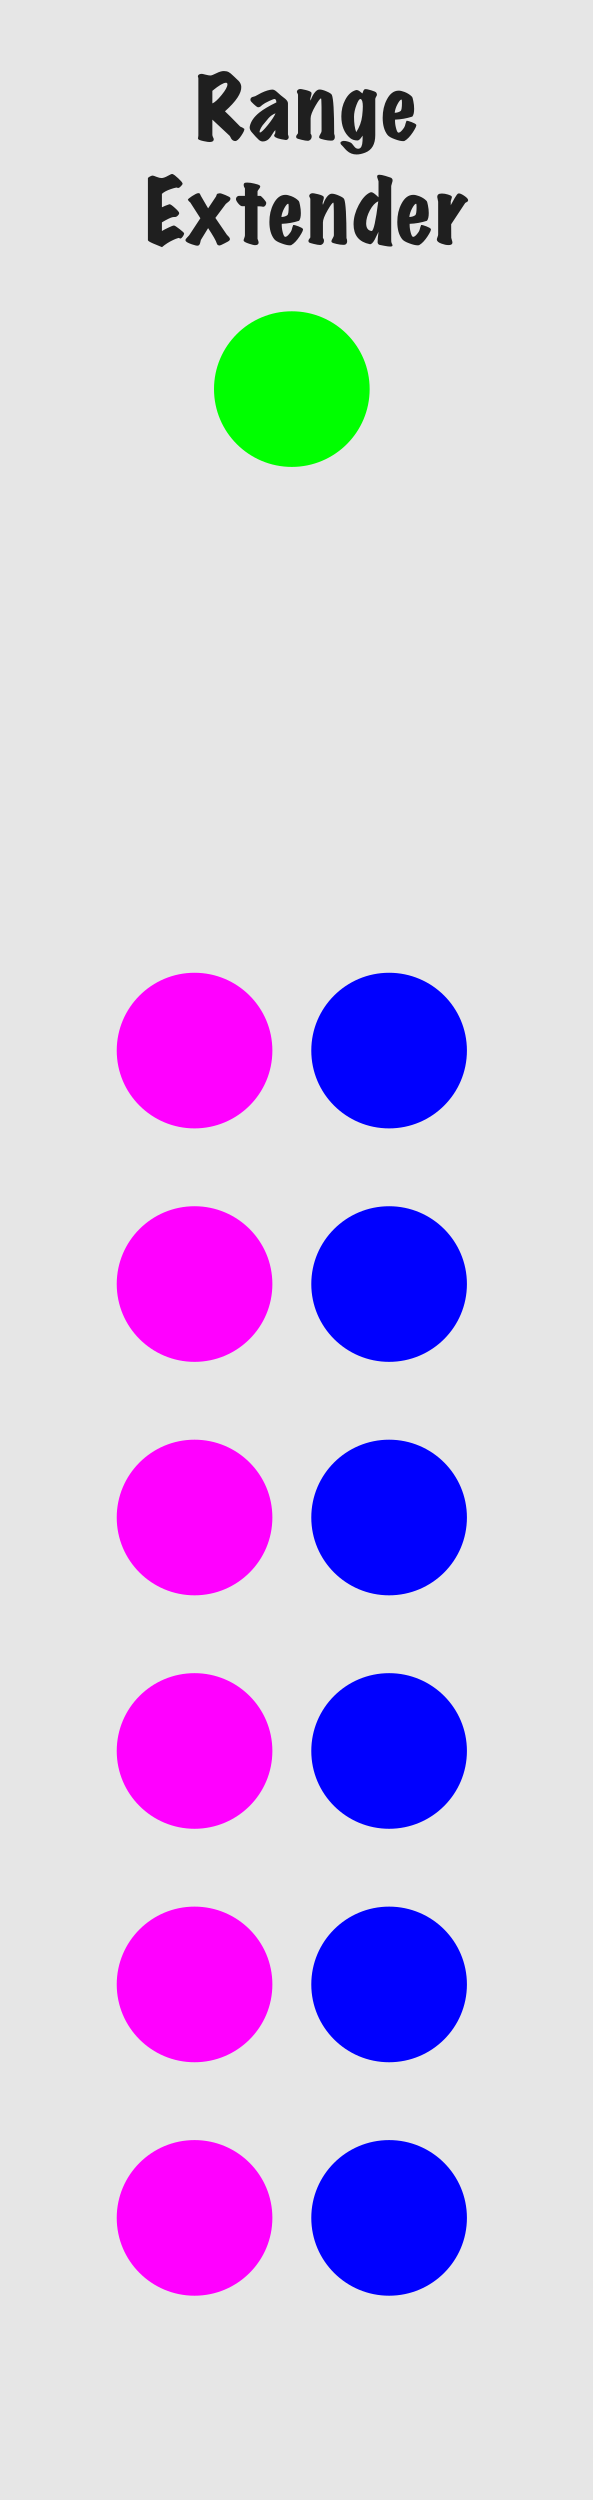
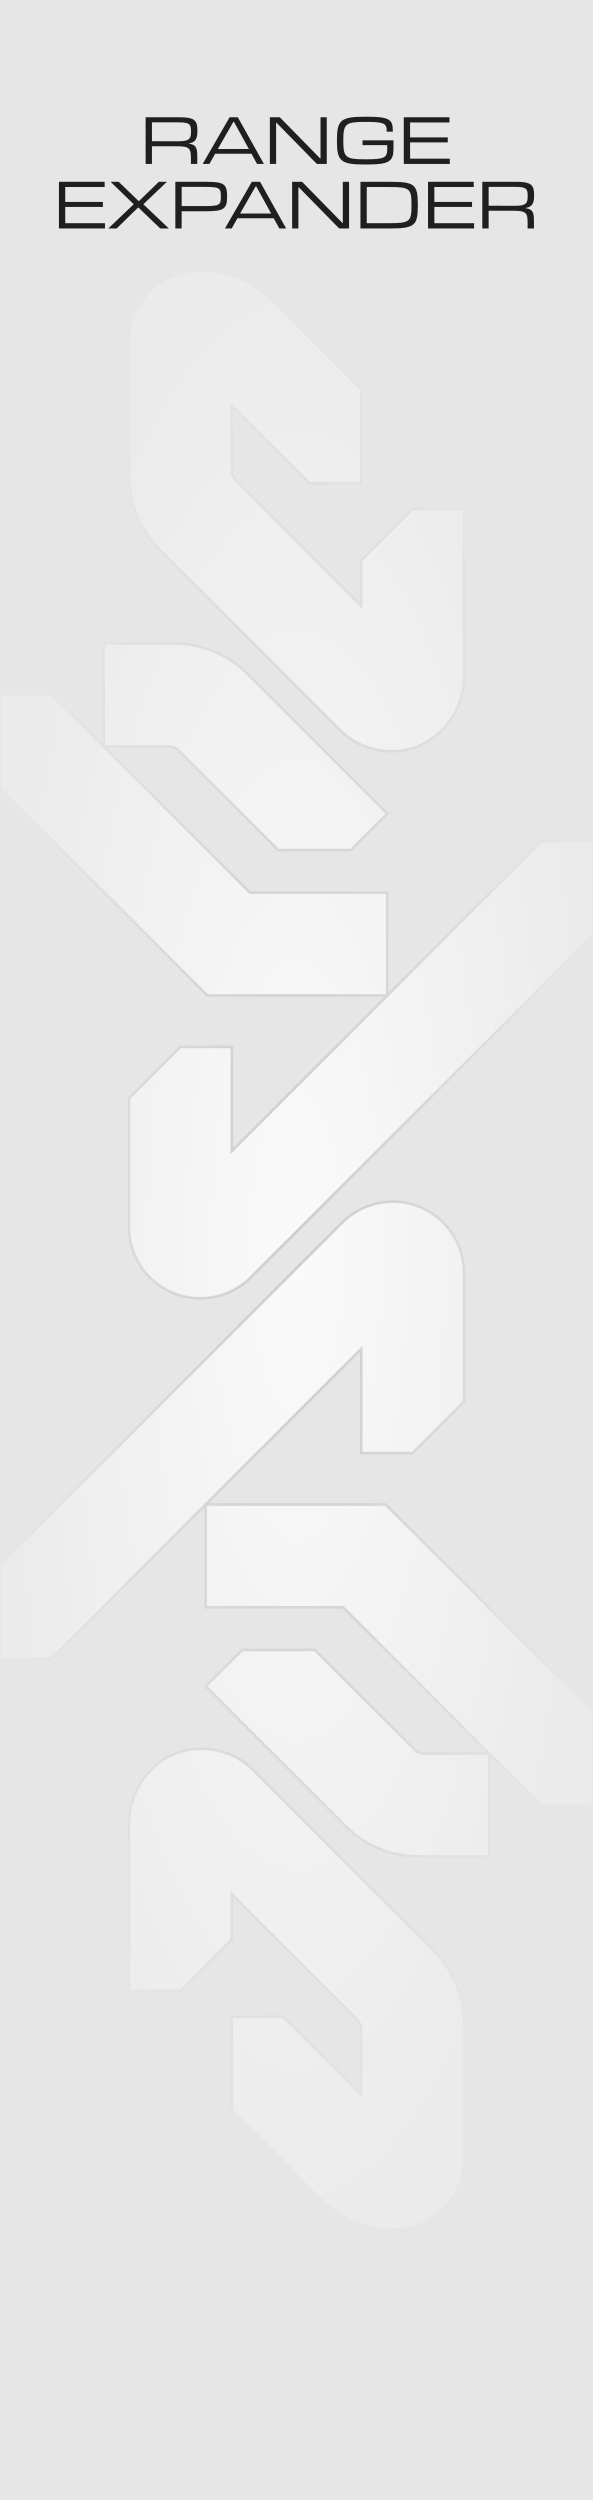
- <svg xmlns="http://www.w3.org/2000/svg" width="30.48mm" height="128.5mm" viewBox="0 0 30.48 128.5" version="1.1" id="svg8">
+ <svg xmlns="http://www.w3.org/2000/svg" xmlns:xlink="http://www.w3.org/1999/xlink" width="30.48mm" height="128.5mm" viewBox="0 0 30.48 128.5" version="1.1" id="svg8">
  <defs id="defs2">
+     <linearGradient id="linearGradient14">
+       <stop style="stop-color:#CCCCCC;" offset="0" id="stop14" />
+       <stop style="stop-color:#E6E6E6;" offset="1" id="stop15" />
+     </linearGradient>
+     <linearGradient id="linearGradient11">
+       <stop style="stop-color:#FAFAFA;" offset="0" id="stop11" />
+       <stop style="stop-color:#EBEBEB;" offset="1" id="stop12" />
+     </linearGradient>
    <rect x="7.071" y="23.234" width="115.157" height="51.518" id="rect1" />
    <rect x="7.071" y="23.234" width="115.157" height="51.518" id="rect2" />
+     <radialGradient xlink:href="#linearGradient11" id="radialGradient12" cx="375" cy="113.53" fx="375" fy="113.53" r="375.5" gradientTransform="matrix(1,0,0,0.3036751,0,79.05377)" gradientUnits="userSpaceOnUse" />
+     <radialGradient xlink:href="#linearGradient14" id="radialGradient15" cx="375" cy="113.53" fx="375" fy="113.53" r="375.5" gradientTransform="matrix(1,0,0,0.3036751,0,79.05377)" gradientUnits="userSpaceOnUse" />
  </defs>
  <g id="layer1" transform="translate(0,-168.5)">
    <rect style="display:inline;opacity:1;vector-effect:none;fill:#e6e6e6;fill-opacity:1;fill-rule:evenodd;stroke:none;stroke-width:0.649;stroke-linecap:butt;stroke-linejoin:miter;stroke-miterlimit:4;stroke-dasharray:none;stroke-dashoffset:0;stroke-opacity:1;paint-order:normal" id="rect420" width="30.48" height="128.5" x="5.9211732e-17" y="168.5" />
-     <path style="font-weight:bold;font-size:16px;font-family:'Marker Felt';-inkscape-font-specification:'Marker Felt Bold';text-align:center;text-anchor:middle;white-space:pre;shape-padding:1.01;fill:#1f1f1f;fill-opacity:1" d="m 52.497,37.14 q 0.144,0.272 -0.576,1.344 -0.704,1.056 -1.184,1.04 -0.512,-0.016 -0.816,-0.544 -0.048,-0.16 -0.24,-0.464 l -3.376,-3.152 v 2.96 q 0,0.176 0.128,0.448 0.144,0.272 0.144,0.4 0,0.48 -0.624,0.528 -0.48,0.048 -1.424,-0.176 -1.024,-0.224 -1.024,-0.48 0,-0.08 0.032,-0.208 0.048,-0.144 0.048,-0.352 v -11.168 q 0,-0.112 -0.048,-0.192 -0.048,-0.096 -0.048,-0.144 0.016,-0.432 0.64,-0.512 0.192,-0.032 0.864,0.16 0.688,0.176 0.976,0.16 0.272,-0.016 1.104,-0.432 0.848,-0.432 1.472,-0.432 0.24,0 0.496,0.048 0.448,0.096 0.816,0.416 0.368,0.32 0.704,0.64 0.88,0.832 0.912,0.88 0.416,0.48 0.448,1.072 0.096,1.856 -3.168,4.768 0.672,0.608 2.96,2.96 0.144,0.048 0.416,0.192 0.16,0.08 0.368,0.24 z m -3.536,-8.944 q -0.752,0 -2.656,1.568 v 2.448 q 0.688,-0.272 1.808,-1.648 1.12,-1.376 1.12,-2.048 0,-0.32 -0.272,-0.32 z m 12.176,10.608 q -0.016,0.224 -0.192,0.384 -0.176,0.16 -0.4,0.128 -1.984,-0.272 -2.208,-0.752 -0.032,-0.064 -0.032,-0.128 0,-0.08 0.064,-0.176 0.08,-0.096 0.096,-0.16 0.016,-0.08 0.064,-0.144 0.032,-0.128 0.016,-0.56 -0.192,0.144 -0.576,0.768 -0.4,0.688 -0.704,0.96 -0.512,0.48 -1.168,0.48 -0.384,0 -0.752,-0.304 -0.176,-0.144 -0.624,-0.624 -0.768,-0.864 -0.832,-0.944 -0.336,-0.448 -0.336,-0.848 0,-0.128 0.032,-0.256 0.304,-1.408 1.888,-2.672 1.152,-0.912 3.264,-1.936 0,-0.512 -0.256,-0.656 -0.16,-0.096 -1.12,0.368 -0.96,0.448 -1.344,0.768 -0.128,0.128 -0.416,0.352 -0.272,0.16 -0.496,0.096 -0.176,-0.048 -0.752,-0.576 -0.576,-0.528 -0.624,-0.704 -0.128,-0.432 0.272,-0.672 0.016,-0.016 0.64,-0.192 0.592,-0.32 1.184,-0.64 1.248,-0.592 2.112,-0.64 0.368,-0.016 0.832,0.384 0.416,0.368 0.832,0.736 0.432,0.352 0.88,0.688 0.512,0.448 0.512,0.864 v 6.048 q 0.16,0.416 0.144,0.56 z m -2.56,-4.672 q -0.784,0.304 -1.344,0.928 -0.416,0.512 -0.832,1.008 -0.336,0.336 -0.64,0.88 -0.288,0.528 -0.288,0.784 0,0.128 0.096,0.128 0.336,0 1.504,-1.44 1.168,-1.456 1.504,-2.288 z m 11.392,4 q 0.128,0.304 0.128,0.608 0,0.48 -0.368,0.656 -0.112,0.048 -0.4,0.048 -0.544,0 -1.296,-0.176 -0.752,-0.16 -0.912,-0.32 -0.08,-0.096 -0.08,-0.208 0,-0.176 0.24,-0.56 0.24,-0.4 0.24,-0.576 0.032,-6.304 -0.096,-6.352 -0.224,-0.08 -1.104,1.44 -0.928,1.6 -0.928,2.416 v 2.992 q 0.208,0.208 0.208,0.512 0,0.608 -0.544,0.832 -0.064,0.032 -0.192,0.032 -0.432,0 -1.264,-0.208 -0.832,-0.192 -0.928,-0.32 -0.096,-0.128 -0.096,-0.288 0,-0.16 0.176,-0.384 0.192,-0.224 0.192,-0.288 v -7.44 q 0,-0.128 -0.128,-0.336 -0.128,-0.208 -0.08,-0.352 0.096,-0.336 0.496,-0.432 0.256,-0.064 1.2,0.176 1.024,0.256 1.12,0.528 0.064,0.176 -0.048,0.528 -0.176,0.56 -0.176,0.64 0,0.176 0.064,0.384 0.24,-0.8 0.672,-1.424 0.528,-0.752 1.056,-0.752 0.544,0 1.408,0.384 0.864,0.368 0.992,0.672 0.448,1.024 0.448,7.568 z m 8.272,-7.44 q 0,0.016 -0.176,0.32 -0.112,0.224 -0.112,0.352 v 7.008 q 0,2.656 -1.968,3.408 -0.912,0.352 -1.664,0.352 -1.088,0 -1.888,-0.736 -0.224,-0.192 -0.768,-0.832 -0.032,-0.032 -0.304,-0.304 -0.16,-0.176 -0.176,-0.368 -0.016,-0.24 0.48,-0.384 0.064,-0.016 0.192,-0.016 0.352,0 0.832,0.144 0.496,0.144 0.704,0.352 0.256,0.32 0.528,0.656 0.272,0.336 0.64,0.368 0.656,0.064 0.848,-0.896 0.096,-0.464 0.096,-1.648 -0.048,0.064 -0.304,0.416 -0.192,0.256 -0.336,0.368 -0.176,0.16 -0.368,0.16 -0.848,0 -1.424,-0.464 -1.712,-1.44 -1.712,-4.24 0,-1.776 0.752,-3.184 0.784,-1.504 2.048,-1.888 0.096,-0.032 0.176,-0.032 0.256,0 0.576,0.24 0.272,0.208 0.544,0.432 0.096,-0.272 0.192,-0.528 0.112,-0.272 0.336,-0.304 0.336,-0.048 1.184,0.224 0.864,0.256 0.976,0.448 0.192,0.32 0.096,0.576 z m -2.832,3.936 q 0.128,-1.104 0.128,-1.808 0,-1.296 -0.416,-1.456 -0.336,-0.128 -0.816,1.136 -0.48,1.264 -0.48,2.304 0,1.888 0.432,2.992 0.96,-1.488 1.152,-3.168 z m 10.496,1.728 q 0.144,0.24 -0.624,1.424 -0.832,1.264 -1.632,1.712 -0.096,0.048 -0.288,0.048 -0.624,0 -1.632,-0.384 -1.072,-0.384 -1.408,-0.832 -0.928,-1.2 -0.928,-3.328 0,-2.016 0.816,-3.552 0.88,-1.68 2.24,-1.712 0.496,-0.016 1.2,0.256 0.864,0.336 1.424,0.912 0.144,0.144 0.272,0.864 0.16,0.768 0.16,1.504 0,1.088 -0.352,1.504 -1.648,0.528 -3.36,0.592 -0.032,0.784 0.192,1.648 0.224,0.864 0.464,0.88 0.32,0.016 0.768,-0.528 0.4,-0.464 0.496,-0.784 0.112,-0.48 0.304,-0.992 0.256,-0.032 1.008,0.256 0.752,0.288 0.88,0.512 z m -2.848,-4.896 q -0.272,-0.032 -0.768,0.864 -0.48,0.896 -0.56,1.712 0.72,-0.032 1.152,-0.352 0.256,-0.192 0.256,-1.6 0,-0.592 -0.08,-0.624 z M 40.825,57.51 q -0.048,0.272 -0.288,0.592 -0.224,0.304 -0.4,0.368 -0.048,0.016 -0.176,-0.048 -0.128,-0.08 -0.208,-0.08 -0.032,0 -0.064,0.016 -0.496,0.144 -0.992,0.384 -1.184,0.544 -2.176,1.392 -1.6,-0.656 -1.744,-0.72 -0.992,-0.432 -0.992,-0.64 v -12.032 q 0,-0.112 0.368,-0.32 0.384,-0.208 0.56,-0.192 0.192,0.016 0.768,0.256 0.576,0.224 0.944,0.224 0.48,0 1.248,-0.432 0.704,-0.416 0.88,-0.352 0.384,0.128 1.136,0.848 0.768,0.704 0.832,1.008 0.032,0.144 -0.304,0.496 -0.32,0.352 -0.528,0.352 -0.176,0 -0.256,-0.048 -0.08,-0.048 -0.112,-0.032 -0.576,0.128 -1.072,0.304 -1.184,0.4 -1.744,0.928 v 2.608 q 0.56,-0.288 1.456,-0.592 0.256,-0.032 1.072,0.72 0.832,0.736 0.832,1.024 0,0.176 -0.224,0.416 -0.224,0.24 -0.432,0.304 -0.16,0 -0.56,0.032 -0.608,0.112 -2.144,1.024 v 1.68 q 0.48,-0.288 1.296,-0.672 0.832,-0.4 1.024,-0.4 0.224,0 1.12,0.704 0.912,0.688 0.88,0.88 z m 8.976,-6.928 q 0.08,0.368 -0.288,0.672 -0.304,0.24 -0.592,0.48 l -2.032,2.72 2.24,3.28 q 0.176,0.192 0.352,0.368 0.24,0.256 0.24,0.464 0,0.128 -0.096,0.256 -0.128,0.176 -0.928,0.56 -0.736,0.384 -0.96,0.432 -0.464,0 -0.576,-0.416 -0.192,-0.704 -1.68,-2.96 l -1.408,2.304 q -0.08,0.304 -0.144,0.592 -0.128,0.464 -0.432,0.512 -0.304,0.048 -1.216,-0.272 -0.96,-0.336 -1.136,-0.608 -0.064,-0.096 -0.064,-0.192 0,-0.208 0.304,-0.496 0.4,-0.416 0.416,-0.448 l 2.176,-3.312 -1.968,-3.072 q -0.224,-0.144 -0.464,-0.496 -0.016,-0.192 0.8,-0.72 0.816,-0.528 1.152,-0.576 0.304,-0.048 0.4,0.144 0.112,0.192 0.192,0.4 l 1.392,2.4 1.536,-2.304 q 0.08,-0.224 0.16,-0.432 0.064,-0.144 0.56,-0.192 0.24,-0.016 1.12,0.352 0.896,0.368 0.944,0.56 z m 6.976,0.976 q -0.016,0.288 -0.192,0.512 -0.176,0.224 -0.384,0.224 -0.064,0 -0.112,-0.016 -0.224,-0.08 -1.008,-0.08 v 6.32 q 0,-0.016 0.096,0.256 0.112,0.272 0.112,0.48 0,0.464 -0.64,0.496 -0.336,0.016 -1.232,-0.288 -0.976,-0.32 -1.04,-0.592 -0.032,-0.112 0.112,-0.464 0.144,-0.368 0.144,-0.56 v -5.664 h -0.544 q -0.304,0 -0.752,-0.528 -0.448,-0.544 -0.448,-0.864 0,-0.24 0.176,-0.432 0.192,-0.192 0.416,-0.192 h 1.152 v -1.44 q -0.24,-0.32 -0.24,-0.688 0,-0.336 0.288,-0.416 0.144,-0.032 0.4,-0.032 0.592,0 1.376,0.192 0.8,0.176 1.04,0.368 0.112,0.096 0.112,0.224 0,0.16 -0.256,0.48 -0.256,0.32 -0.272,0.448 v 0.864 h 0.512 q 0.16,0 0.672,0.576 0.512,0.576 0.512,0.816 z m 7.12,5.04 q 0.144,0.24 -0.624,1.424 -0.832,1.264 -1.632,1.712 -0.096,0.048 -0.288,0.048 -0.624,0 -1.632,-0.384 -1.072,-0.384 -1.408,-0.832 -0.928,-1.2 -0.928,-3.328 0,-2.016 0.816,-3.552 0.88,-1.68 2.24,-1.712 0.496,-0.016 1.2,0.256 0.864,0.336 1.424,0.912 0.144,0.144 0.272,0.864 0.16,0.768 0.16,1.504 0,1.088 -0.352,1.504 -1.648,0.528 -3.36,0.592 -0.032,0.784 0.192,1.648 0.224,0.864 0.464,0.88 0.32,0.016 0.768,-0.528 0.4,-0.464 0.496,-0.784 0.112,-0.48 0.304,-0.992 0.256,-0.032 1.008,0.256 0.752,0.288 0.88,0.512 z m -2.848,-4.896 q -0.272,-0.032 -0.768,0.864 -0.48,0.896 -0.56,1.712 0.72,-0.032 1.152,-0.352 0.256,-0.192 0.256,-1.6 0,-0.592 -0.08,-0.624 z m 11.312,6.672 q 0.128,0.304 0.128,0.608 0,0.48 -0.368,0.656 -0.112,0.048 -0.4,0.048 -0.544,0 -1.296,-0.176 -0.752,-0.16 -0.912,-0.32 -0.08,-0.096 -0.08,-0.208 0,-0.176 0.24,-0.56 0.24,-0.4 0.24,-0.576 0.032,-6.304 -0.096,-6.352 -0.224,-0.08 -1.104,1.44 -0.928,1.6 -0.928,2.416 v 2.992 q 0.208,0.208 0.208,0.512 0,0.608 -0.544,0.832 -0.064,0.032 -0.192,0.032 -0.432,0 -1.264,-0.208 -0.832,-0.192 -0.928,-0.32 -0.096,-0.128 -0.096,-0.288 0,-0.16 0.176,-0.384 0.192,-0.224 0.192,-0.288 v -7.44 q 0,-0.128 -0.128,-0.336 -0.128,-0.208 -0.08,-0.352 0.096,-0.336 0.496,-0.432 0.256,-0.064 1.2,0.176 1.024,0.256 1.12,0.528 0.064,0.176 -0.048,0.528 -0.176,0.56 -0.176,0.64 0,0.176 0.064,0.384 0.24,-0.8 0.672,-1.424 0.528,-0.752 1.056,-0.752 0.544,0 1.408,0.384 0.864,0.368 0.992,0.672 0.448,1.024 0.448,7.568 z m 8.96,-11.28 q 0.032,0.16 -0.128,0.624 -0.144,0.464 -0.144,0.528 v 10.432 q 0,0.528 0.08,0.656 0.24,0.416 0.144,0.56 -0.08,0.128 -0.416,0.128 -0.368,0 -1.12,-0.144 -0.848,-0.176 -0.896,-0.176 -0.288,-0.032 -0.416,-0.384 -0.016,-0.032 -0.016,-0.208 0,-0.656 0.176,-1.952 -0.384,0.768 -0.752,1.536 -0.528,0.944 -0.944,0.864 -3.152,-0.64 -3.152,-3.872 0,-1.84 1.008,-3.744 0.976,-1.84 2.144,-2.4 0.16,-0.08 0.304,-0.08 0.4,0 1.392,0.992 v -3.104 q -0.016,-0.128 -0.144,-0.448 -0.128,-0.336 -0.128,-0.496 0,-0.336 0.448,-0.336 0.4,0 1.152,0.224 0.48,0.16 0.944,0.304 0.4,0.112 0.464,0.496 z m -2.784,4.128 q -0.896,0.4 -1.632,1.76 -0.72,1.36 -0.72,2.528 0,1.36 1.056,1.488 0.56,0.064 1.296,-5.776 z m 10.208,5.376 q 0.144,0.24 -0.624,1.424 -0.832,1.264 -1.632,1.712 -0.096,0.048 -0.288,0.048 -0.624,0 -1.632,-0.384 -1.072,-0.384 -1.408,-0.832 -0.928,-1.2 -0.928,-3.328 0,-2.016 0.816,-3.552 0.88,-1.68 2.24,-1.712 0.496,-0.016 1.2,0.256 0.864,0.336 1.424,0.912 0.144,0.144 0.272,0.864 0.16,0.768 0.16,1.504 0,1.088 -0.352,1.504 -1.648,0.528 -3.36,0.592 -0.032,0.784 0.192,1.648 0.224,0.864 0.464,0.88 0.32,0.016 0.768,-0.528 0.4,-0.464 0.496,-0.784 0.112,-0.48 0.304,-0.992 0.256,-0.032 1.008,0.256 0.752,0.288 0.88,0.512 z m -2.848,-4.896 q -0.272,-0.032 -0.768,0.864 -0.48,0.896 -0.56,1.712 0.72,-0.032 1.152,-0.352 0.256,-0.192 0.256,-1.6 0,-0.592 -0.08,-0.624 z m 10.08,-0.784 q 0.064,0.256 -0.176,0.416 -0.192,0.096 -0.368,0.208 -1.008,1.536 -2.736,4.144 0,2.544 0.016,2.624 0.016,0.08 0.112,0.416 0.112,0.32 0.112,0.512 0,0.304 -0.272,0.416 -0.176,0.08 -0.48,0.08 -0.608,0 -1.344,-0.272 -0.928,-0.32 -0.928,-0.816 0,-0.144 0.128,-0.464 0.128,-0.32 0.128,-0.528 v -6.336 q -0.176,-0.896 -0.176,-0.928 0,-0.496 0.448,-0.624 0.192,-0.048 0.464,-0.048 0.56,0 1.168,0.192 0.624,0.176 0.736,0.384 0.032,0.064 0.032,0.16 0,0.08 -0.224,0.768 v 0.768 q 0.384,-0.688 0.752,-1.376 0.496,-0.864 0.736,-0.912 0.352,-0.064 1.072,0.416 0.72,0.48 0.8,0.8 z" id="text1" transform="matrix(0.2645833,0,0,0.2645833,-1.336348,165.2928)" aria-label="Range&#10;Extender" />
+     <g id="Logo_1" data-name="Logo 1" transform="matrix(0,-0.1342376,0.1342376,0,0,283.0892)" style="fill:url(#radialGradient12);fill-opacity:1;stroke:url(#radialGradient15);stroke-opacity:1">
+       <path class="cls-1" d="m 393.53,150.35 a 27.32,27.32 0 0 1 -27.32,27.33 H 316.93 L 297.24,158 v -19.7 h 39.87 L 218.48,19.69 V 0 h 36 l 131,131 a 27.18,27.18 0 0 1 5.92,8.86 27.51,27.51 0 0 1 2.13,10.49 z" id="path1" style="fill:url(#radialGradient12);fill-opacity:1;stroke:url(#radialGradient15);stroke-opacity:1" />
+       <polygon class="cls-1" points="238.17,78.76 277.55,78.76 277.55,147.68 198.2,227.06 162.19,227.06 162.19,207.37 238.17,131.36 " id="polygon1" style="fill:url(#radialGradient12);fill-opacity:1;stroke:url(#radialGradient15);stroke-opacity:1" />
+       <path class="cls-1" d="m 221.87,120.53 -38.08,38.09 a 5.43,5.43 0 0 0 -1.61,3.86 v 24.89 H 142.8 v -27.16 a 39.37,39.37 0 0 1 11.54,-27.85 l 53.6,-53.6 13.91,13.94 z" id="path2" style="fill:url(#radialGradient12);fill-opacity:1;stroke:url(#radialGradient15);stroke-opacity:1" />
+       <path class="cls-1" d="m 181.9,87.89 a 27.39,27.39 0 0 1 -6,9 l -69.25,69.23 A 39.38,39.38 0 0 1 78.83,177.65 H 27.15 A 27.16,27.16 0 0 1 0,150.53 39.2,39.2 0 0 1 3,135.45 38.63,38.63 0 0 1 11.53,122.67 L 45.44,88.76 h 36 v 19.69 l -29.83,29.84 h 24.88 a 5.37,5.37 0 0 0 3.87,-1.61 L 128.3,88.76 H 111 L 91.3,69.07 V 49.38 h 64 c 14.25,0 26.87,10.31 28.55,24.44 a 28.08,28.08 0 0 1 -1.95,14.07 z" id="path3" style="fill:url(#radialGradient12);fill-opacity:1;stroke:url(#radialGradient15);stroke-opacity:1" />
+       <path class="cls-1" d="m 356.47,76.7 a 27.32,27.32 0 0 1 27.32,-27.32 h 49.28 l 19.69,19.69 v 19.69 h -39.87 l 118.63,118.6 v 19.69 h -36 l -131,-131 A 27.08,27.08 0 0 1 358.6,87.19 27.44,27.44 0 0 1 356.47,76.7 Z" id="path4" style="fill:url(#radialGradient12);fill-opacity:1;stroke:url(#radialGradient15);stroke-opacity:1" />
+       <polygon class="cls-1" points="551.8,0 587.81,0 587.81,19.69 511.83,95.7 511.83,148.29 472.45,148.29 472.45,79.38 " id="polygon4" style="fill:url(#radialGradient12);fill-opacity:1;stroke:url(#radialGradient15);stroke-opacity:1" />
+       <path class="cls-1" d="m 528.13,106.53 38.08,-38.09 a 5.47,5.47 0 0 0 1.61,-3.87 V 39.69 h 39.38 v 27.16 a 39.35,39.35 0 0 1 -11.54,27.84 l -53.6,53.6 -13.91,-13.93 z" id="path5" style="fill:url(#radialGradient12);fill-opacity:1;stroke:url(#radialGradient15);stroke-opacity:1" />
+       <path class="cls-1" d="m 568.1,139.17 a 27.44,27.44 0 0 1 6,-9 l 69.25,-69.22 a 39.38,39.38 0 0 1 27.82,-11.53 h 51.64 a 27.16,27.16 0 0 1 27.19,27.11 39.2,39.2 0 0 1 -3,15.08 38.59,38.59 0 0 1 -8.53,12.77 l -33.91,33.91 h -36 V 118.6 L 698.4,88.76 h -24.89 a 5.38,5.38 0 0 0 -3.87,1.62 L 621.7,138.29 H 639 L 658.7,158 v 19.69 h -64 c -14.25,0 -26.87,-10.31 -28.55,-24.44 a 28.08,28.08 0 0 1 1.95,-14.08 z" id="path6" style="fill:url(#radialGradient12);fill-opacity:1;stroke:url(#radialGradient15);stroke-opacity:1" />
+     </g>
  </g>
-   <g id="layer2" style="display:inline">
+   <g id="layer3">
+     <path style="font-weight:normal;font-stretch:expanded;font-size:3.528px;font-family:'Eurostile Next LT Pro';-inkscape-font-specification:'Eurostile Next LT Pro Expanded';text-align:center;letter-spacing:0px;text-anchor:middle;fill:#1f1f1f;stroke:none;stroke-width:0.0" d="M 7.81,7.259 V 6.289 h 1.312 c 0.596,0 0.695,0.067 0.695,0.445 v 0.067 c 0,0.353 -0.123,0.459 -0.635,0.459 z M 10.139,8.004 c 0,-0.452 -0.095,-0.568 -0.437,-0.621 v -0.007 C 9.994,7.323 10.146,7.199 10.146,6.769 v -0.088 c 0,-0.508 -0.18,-0.653 -0.921,-0.653 H 7.486 V 8.427 H 7.81 V 7.517 h 1.256 c 0.681,0 0.748,0.102 0.748,0.642 V 8.427 H 10.139 Z m 2.085,-1.976 h -0.423 l -1.383,2.399 h 0.346 L 11.06,7.901 h 1.866 l 0.286,0.526 h 0.353 z M 11.197,7.658 11.994,6.265 h 0.032 L 12.792,7.658 Z M 16.796,6.028 H 16.475 V 8.148 H 16.461 L 14.383,6.028 H 13.871 V 8.427 h 0.321 V 6.307 h 0.018 L 16.288,8.427 h 0.508 z m 2.064,2.427 c 1.136,0 1.365,-0.148 1.365,-0.822 V 7.214 h -1.591 v 0.247 h 1.27 v 0.18 c 0,0.441 -0.099,0.547 -1.055,0.547 h -0.081 c -1.005,0 -1.122,-0.099 -1.122,-0.938 v -0.042 c 0,-0.843 0.116,-0.942 1.122,-0.942 h 0.081 c 0.921,0 1.027,0.095 1.027,0.469 v 0.032 h 0.314 V 6.706 C 20.189,6.134 19.999,6 18.86,6 h -0.102 c -1.238,0 -1.439,0.173 -1.439,1.192 v 0.071 c 0,1.023 0.198,1.192 1.439,1.192 z M 23.121,8.155 H 21.078 V 7.319 h 1.937 V 7.062 H 21.078 V 6.296 h 2.025 V 6.028 H 20.754 V 8.427 h 2.367 z" id="path27" />
+     <path style="font-weight:normal;font-stretch:expanded;font-size:3.528px;font-family:'Eurostile Next LT Pro';-inkscape-font-specification:'Eurostile Next LT Pro Expanded';text-align:center;letter-spacing:0px;text-anchor:middle;fill:#1f1f1f;stroke:none;stroke-width:0.0" d="M 5.396,11.472 H 3.353 V 10.636 H 5.29 V 10.378 H 3.353 V 9.613 H 5.378 V 9.345 H 3.029 V 11.744 H 5.396 Z M 7.368,10.498 8.581,9.345 H 8.165 L 7.135,10.343 6.101,9.345 H 5.685 L 6.874,10.498 5.565,11.744 H 5.995 l 1.111,-1.083 1.132,1.083 h 0.441 z m 1.969,0.095 V 9.606 h 1.168 c 0.783,0 0.847,0.056 0.847,0.469 v 0.049 c 0,0.409 -0.064,0.469 -0.847,0.469 z m 0,0.265 h 1.231 c 0.914,0 1.104,-0.106 1.104,-0.734 v -0.053 c 0,-0.621 -0.176,-0.727 -1.104,-0.727 H 9.012 V 11.744 H 9.336 Z M 13.369,9.345 H 12.945 l -1.383,2.399 h 0.346 l 0.296,-0.526 h 1.866 l 0.286,0.526 h 0.353 z m -1.027,1.63 0.797,-1.393 h 0.032 l 0.766,1.393 z m 5.599,-1.63 h -0.321 v 2.12 h -0.014 L 15.528,9.345 h -0.512 v 2.399 h 0.321 V 9.623 h 0.018 l 2.078,2.12 h 0.508 z m 3.535,1.164 c 0,-1.041 -0.169,-1.164 -1.45,-1.164 h -1.499 v 2.399 h 1.499 c 1.291,0 1.45,-0.155 1.45,-1.164 z m -2.625,0.963 V 9.613 h 1.15 c 1.058,0 1.15,0.074 1.15,0.91 v 0.042 c 0,0.818 -0.081,0.907 -1.15,0.907 z m 5.517,0 H 22.326 V 10.636 h 1.937 V 10.378 H 22.326 V 9.613 h 2.025 V 9.345 h -2.35 v 2.399 h 2.367 z m 0.748,-0.896 V 9.606 h 1.312 c 0.596,0 0.695,0.067 0.695,0.445 v 0.067 c 0,0.353 -0.123,0.459 -0.635,0.459 z m 2.328,0.744 c 0,-0.452 -0.095,-0.568 -0.437,-0.621 v -0.007 c 0.293,-0.053 0.445,-0.176 0.445,-0.607 v -0.088 c 0,-0.508 -0.18,-0.653 -0.921,-0.653 H 24.791 v 2.399 h 0.325 v -0.91 h 1.256 c 0.681,0 0.748,0.102 0.748,0.642 v 0.268 h 0.325 z" id="path28" />
+   </g>
+   <g id="layer2" style="display:none">
    <circle cy="114" cx="10" id="blink6" style="display:inline;opacity:1;vector-effect:none;fill:#ff00ff;fill-opacity:1;fill-rule:evenodd;stroke:none;stroke-width:1;stroke-linecap:butt;stroke-linejoin:miter;stroke-miterlimit:4;stroke-dasharray:none;stroke-dashoffset:0;stroke-opacity:1;paint-order:normal" r="4" />
    <circle style="display:inline;opacity:1;vector-effect:none;fill:#0000ff;fill-opacity:1;fill-rule:evenodd;stroke:none;stroke-width:1;stroke-linecap:butt;stroke-linejoin:miter;stroke-miterlimit:4;stroke-dasharray:none;stroke-dashoffset:0;stroke-opacity:1;paint-order:normal" id="out6" cx="20" cy="114" r="4" />
    <circle cy="102" cx="10" id="blink5" style="display:inline;opacity:1;vector-effect:none;fill:#ff00ff;fill-opacity:1;fill-rule:evenodd;stroke:none;stroke-width:1;stroke-linecap:butt;stroke-linejoin:miter;stroke-miterlimit:4;stroke-dasharray:none;stroke-dashoffset:0;stroke-opacity:1;paint-order:normal" r="4" />
    <circle style="display:inline;opacity:1;vector-effect:none;fill:#0000ff;fill-opacity:1;fill-rule:evenodd;stroke:none;stroke-width:1;stroke-linecap:butt;stroke-linejoin:miter;stroke-miterlimit:4;stroke-dasharray:none;stroke-dashoffset:0;stroke-opacity:1;paint-order:normal" id="out5" cx="20" cy="102" r="4" />
    <circle cy="90" cx="10" id="blink4" style="display:inline;opacity:1;vector-effect:none;fill:#ff00ff;fill-opacity:1;fill-rule:evenodd;stroke:none;stroke-width:1;stroke-linecap:butt;stroke-linejoin:miter;stroke-miterlimit:4;stroke-dasharray:none;stroke-dashoffset:0;stroke-opacity:1;paint-order:normal" r="4" />
    <circle style="display:inline;opacity:1;vector-effect:none;fill:#0000ff;fill-opacity:1;fill-rule:evenodd;stroke:none;stroke-width:1;stroke-linecap:butt;stroke-linejoin:miter;stroke-miterlimit:4;stroke-dasharray:none;stroke-dashoffset:0;stroke-opacity:1;paint-order:normal" id="out4" cx="20" cy="90" r="4" />
    <circle cy="78" cx="10" id="blink3" style="display:inline;opacity:1;vector-effect:none;fill:#ff00ff;fill-opacity:1;fill-rule:evenodd;stroke:none;stroke-width:1;stroke-linecap:butt;stroke-linejoin:miter;stroke-miterlimit:4;stroke-dasharray:none;stroke-dashoffset:0;stroke-opacity:1;paint-order:normal" r="4" />
    <circle style="display:inline;opacity:1;vector-effect:none;fill:#0000ff;fill-opacity:1;fill-rule:evenodd;stroke:none;stroke-width:1;stroke-linecap:butt;stroke-linejoin:miter;stroke-miterlimit:4;stroke-dasharray:none;stroke-dashoffset:0;stroke-opacity:1;paint-order:normal" id="out3" cx="20" cy="78" r="4" />
    <circle cy="66" cx="10" id="blink2" style="display:inline;opacity:1;vector-effect:none;fill:#ff00ff;fill-opacity:1;fill-rule:evenodd;stroke:none;stroke-width:1;stroke-linecap:butt;stroke-linejoin:miter;stroke-miterlimit:4;stroke-dasharray:none;stroke-dashoffset:0;stroke-opacity:1;paint-order:normal" r="4" />
    <circle style="display:inline;opacity:1;vector-effect:none;fill:#0000ff;fill-opacity:1;fill-rule:evenodd;stroke:none;stroke-width:1;stroke-linecap:butt;stroke-linejoin:miter;stroke-miterlimit:4;stroke-dasharray:none;stroke-dashoffset:0;stroke-opacity:1;paint-order:normal" id="out2" cx="20" cy="66" r="4" />
    <circle cy="54" cx="10" id="blink1" style="display:inline;opacity:1;vector-effect:none;fill:#ff00ff;fill-opacity:1;fill-rule:evenodd;stroke:none;stroke-width:1;stroke-linecap:butt;stroke-linejoin:miter;stroke-miterlimit:4;stroke-dasharray:none;stroke-dashoffset:0;stroke-opacity:1;paint-order:normal" r="4" />
    <circle style="display:inline;opacity:1;vector-effect:none;fill:#0000ff;fill-opacity:1;fill-rule:evenodd;stroke:none;stroke-width:1;stroke-linecap:butt;stroke-linejoin:miter;stroke-miterlimit:4;stroke-dasharray:none;stroke-dashoffset:0;stroke-opacity:1;paint-order:normal" id="out1" cx="20" cy="54" r="4" />
    <circle cy="20" cx="15" id="input" style="display:inline;opacity:1;vector-effect:none;fill:#00ff00;fill-opacity:1;fill-rule:evenodd;stroke:none;stroke-width:1;stroke-linecap:butt;stroke-linejoin:miter;stroke-miterlimit:4;stroke-dasharray:none;stroke-dashoffset:0;stroke-opacity:1;paint-order:normal" r="4" />
  </g>
</svg>
